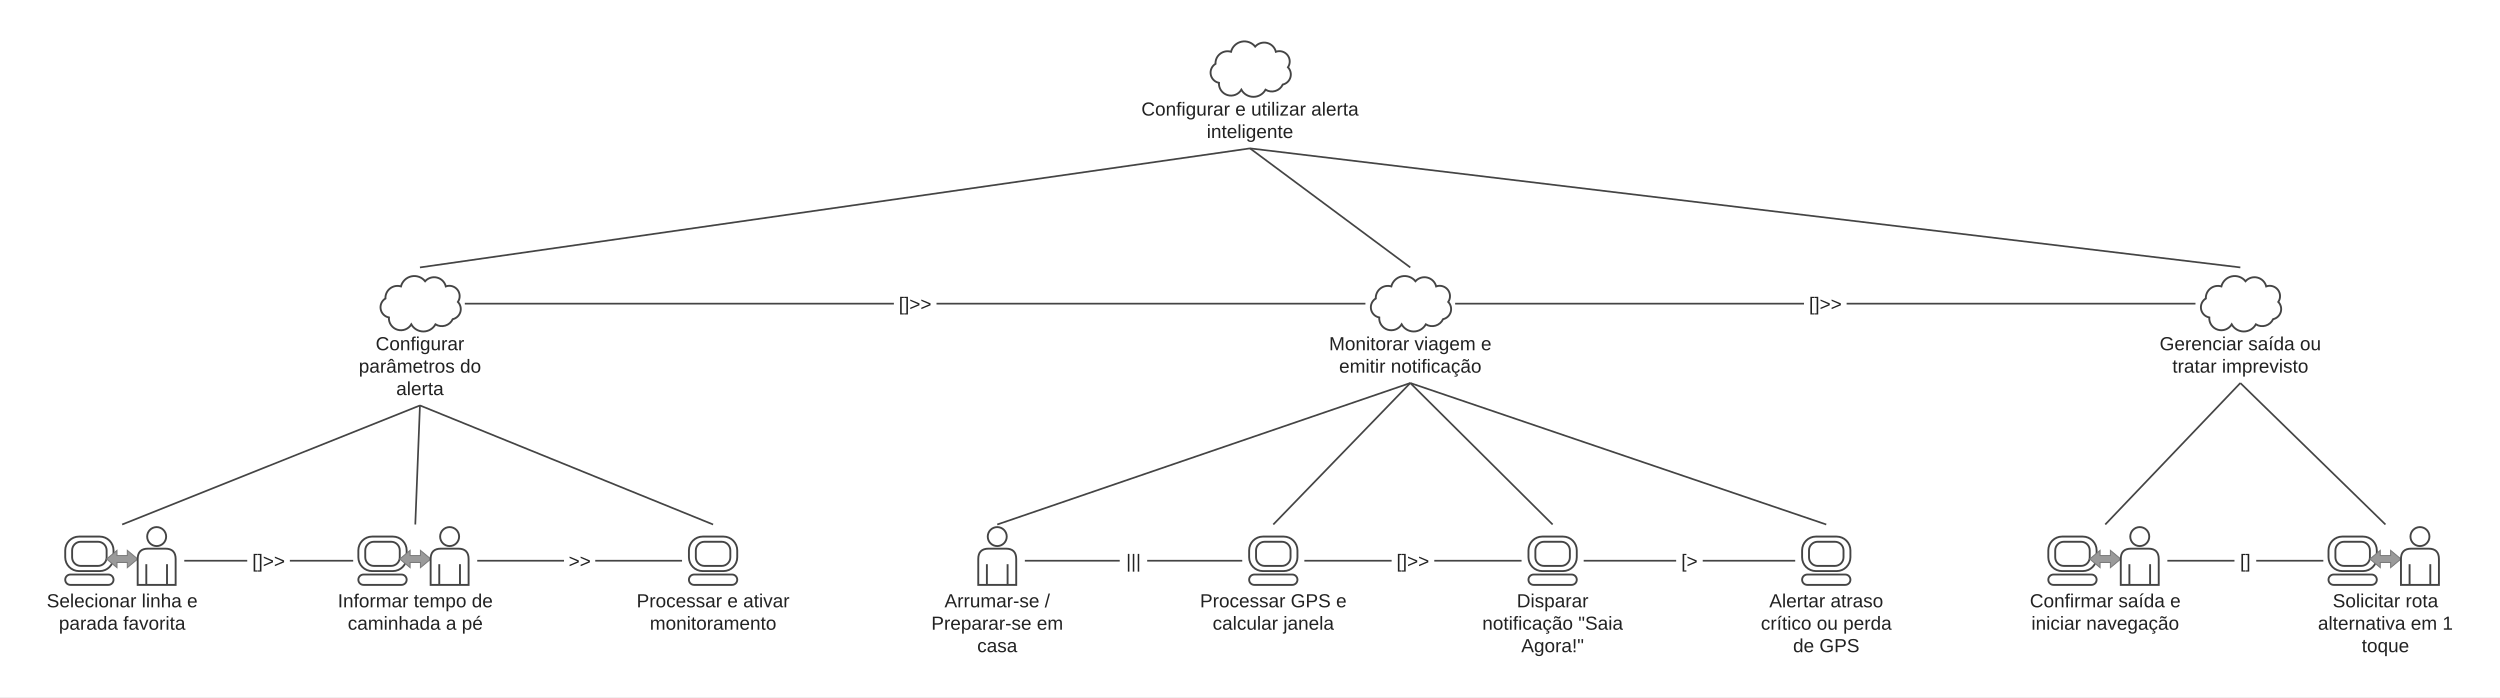
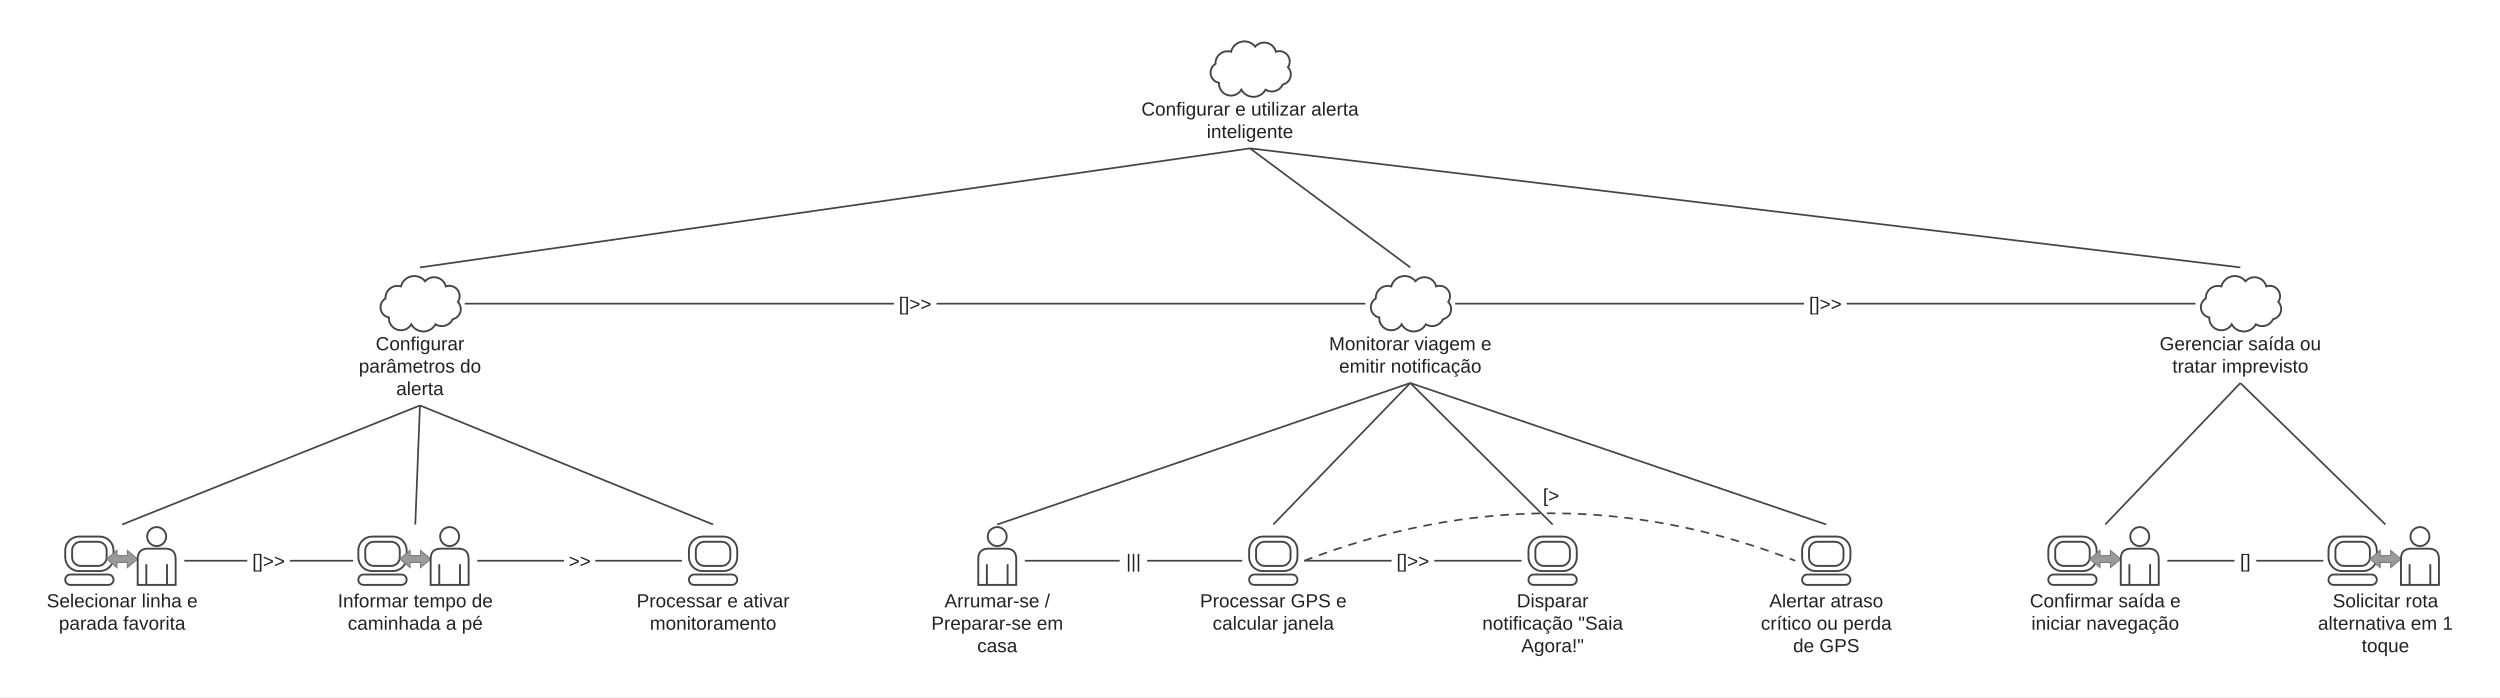
<svg xmlns="http://www.w3.org/2000/svg" viewBox="0 0 1449 404" width="1449" height="404" role="img" aria-label="Configurar e utilizar alerta inteligente">
  <rect width="100%" height="100%" fill="#ffffff" />
  <path d="M706.5,48.0 a6,6 0 0,1 -2,-11 a7,7 0 0,1 9,-7 a8,8 0 0,1 14,-3 a7,7 0 0,1 12,3 a6,6 0 0,1 7,9 a6,6 0 0,1 -3,10 a7,7 0 0,1 -10,3 a8,8 0 0,1 -14,0 a7,7 0 0,1 -13,-4 z" fill="#ffffff" stroke="#444444" stroke-width="1.1" />
  <text x="724.5" y="67.0" font-family="Arial, Helvetica, sans-serif" font-size="11" text-anchor="middle" fill="#222222">Configurar e utilizar alerta</text>
  <text x="724.5" y="80.0" font-family="Arial, Helvetica, sans-serif" font-size="11" text-anchor="middle" fill="#222222">inteligente</text>
  <line x1="724.5" y1="86.0" x2="243.4" y2="155.0" stroke="#444444" stroke-width="1" />
  <line x1="724.5" y1="86.0" x2="817.4" y2="155.0" stroke="#444444" stroke-width="1" />
  <line x1="724.5" y1="86.0" x2="1298.5" y2="155.0" stroke="#444444" stroke-width="1" />
  <line x1="269.4" y1="176.0" x2="791.4" y2="176.0" stroke="#444444" stroke-width="1" />
  <rect x="518.1" y="169.0" width="24.7" height="13" fill="#ffffff" />
  <text x="530.4" y="180.0" font-family="Arial, Helvetica, sans-serif" font-size="11" text-anchor="middle" fill="#222222">[]&gt;&gt;</text>
  <line x1="843.4" y1="176.0" x2="1272.5" y2="176.0" stroke="#444444" stroke-width="1" />
  <rect x="1045.6" y="169.0" width="24.7" height="13" fill="#ffffff" />
  <text x="1058.0" y="180.0" font-family="Arial, Helvetica, sans-serif" font-size="11" text-anchor="middle" fill="#222222">[]&gt;&gt;</text>
  <path d="M225.4,184.0 a6,6 0 0,1 -2,-11 a7,7 0 0,1 9,-7 a8,8 0 0,1 14,-3 a7,7 0 0,1 12,3 a6,6 0 0,1 7,9 a6,6 0 0,1 -3,10 a7,7 0 0,1 -10,3 a8,8 0 0,1 -14,0 a7,7 0 0,1 -13,-4 z" fill="#ffffff" stroke="#444444" stroke-width="1.1" />
  <text x="243.4" y="203.0" font-family="Arial, Helvetica, sans-serif" font-size="11" text-anchor="middle" fill="#222222">Configurar</text>
  <text x="243.4" y="216.0" font-family="Arial, Helvetica, sans-serif" font-size="11" text-anchor="middle" fill="#222222">parâmetros do</text>
  <text x="243.4" y="229.0" font-family="Arial, Helvetica, sans-serif" font-size="11" text-anchor="middle" fill="#222222">alerta</text>
  <line x1="243.4" y1="235.0" x2="70.8" y2="304.0" stroke="#444444" stroke-width="1" />
  <line x1="243.4" y1="235.0" x2="240.7" y2="304.0" stroke="#444444" stroke-width="1" />
  <line x1="243.4" y1="235.0" x2="413.3" y2="304.0" stroke="#444444" stroke-width="1" />
  <line x1="106.8" y1="325.0" x2="204.7" y2="325.0" stroke="#444444" stroke-width="1" />
  <rect x="143.3" y="318.0" width="24.7" height="13" fill="#ffffff" />
  <text x="155.7" y="329.0" font-family="Arial, Helvetica, sans-serif" font-size="11" text-anchor="middle" fill="#222222">[]&gt;&gt;</text>
  <line x1="276.6" y1="325.0" x2="395.3" y2="325.0" stroke="#444444" stroke-width="1" />
  <rect x="326.9" y="318.0" width="18.1" height="13" fill="#ffffff" />
  <text x="336.0" y="329.0" font-family="Arial, Helvetica, sans-serif" font-size="11" text-anchor="middle" fill="#222222">&gt;&gt;</text>
  <g fill="#ffffff" stroke="#444444" stroke-width="1.1">
    <rect x="37.8" y="311.0" width="28" height="20" rx="8" />
    <rect x="41.8" y="314.0" width="20" height="14" rx="5" />
    <rect x="37.8" y="333.0" width="28" height="6" rx="3" />
  </g>
  <polygon points="61.8,324.0 67.8,319.0 67.8,322.0 73.8,322.0 73.8,319.0 79.8,324.0 73.8,329.0 73.8,326.0 67.8,326.0 67.8,329.0" fill="#9a9a9a" stroke="#7a7a7a" stroke-width="0.6" />
  <g fill="#ffffff" stroke="#444444" stroke-width="1.1">
    <circle cx="90.8" cy="311.0" r="5.5" />
    <path d="M79.8,339.0 L79.8,324.0 Q79.8,318.0 85.8,318.0 L95.8,318.0 Q101.8,318.0 101.8,324.0 L101.8,339.0 Z" />
    <line x1="84.8" y1="327.0" x2="84.8" y2="339.0" />
    <line x1="96.8" y1="327.0" x2="96.8" y2="339.0" />
  </g>
  <text x="70.8" y="352.0" font-family="Arial, Helvetica, sans-serif" font-size="11" text-anchor="middle" fill="#222222">Selecionar linha e</text>
  <text x="70.8" y="365.0" font-family="Arial, Helvetica, sans-serif" font-size="11" text-anchor="middle" fill="#222222">parada favorita</text>
  <g fill="#ffffff" stroke="#444444" stroke-width="1.1">
    <rect x="207.7" y="311.0" width="28" height="20" rx="8" />
    <rect x="211.7" y="314.0" width="20" height="14" rx="5" />
    <rect x="207.7" y="333.0" width="28" height="6" rx="3" />
  </g>
  <polygon points="231.7,324.0 237.7,319.0 237.7,322.0 243.7,322.0 243.7,319.0 249.7,324.0 243.7,329.0 243.7,326.0 237.7,326.0 237.7,329.0" fill="#9a9a9a" stroke="#7a7a7a" stroke-width="0.6" />
  <g fill="#ffffff" stroke="#444444" stroke-width="1.1">
    <circle cx="260.6" cy="311.0" r="5.5" />
    <path d="M249.6,339.0 L249.6,324.0 Q249.6,318.0 255.6,318.0 L265.6,318.0 Q271.6,318.0 271.6,324.0 L271.6,339.0 Z" />
    <line x1="254.6" y1="327.0" x2="254.6" y2="339.0" />
    <line x1="266.6" y1="327.0" x2="266.6" y2="339.0" />
  </g>
  <text x="240.7" y="352.0" font-family="Arial, Helvetica, sans-serif" font-size="11" text-anchor="middle" fill="#222222">Informar tempo de</text>
  <text x="240.7" y="365.0" font-family="Arial, Helvetica, sans-serif" font-size="11" text-anchor="middle" fill="#222222">caminhada a pé</text>
  <g fill="#ffffff" stroke="#444444" stroke-width="1.1">
    <rect x="399.3" y="311.0" width="28" height="20" rx="8" />
    <rect x="403.3" y="314.0" width="20" height="14" rx="5" />
    <rect x="399.3" y="333.0" width="28" height="6" rx="3" />
  </g>
  <text x="413.3" y="352.0" font-family="Arial, Helvetica, sans-serif" font-size="11" text-anchor="middle" fill="#222222">Processar e ativar</text>
  <text x="413.3" y="365.0" font-family="Arial, Helvetica, sans-serif" font-size="11" text-anchor="middle" fill="#222222">monitoramento</text>
  <path d="M799.4,184.0 a6,6 0 0,1 -2,-11 a7,7 0 0,1 9,-7 a8,8 0 0,1 14,-3 a7,7 0 0,1 12,3 a6,6 0 0,1 7,9 a6,6 0 0,1 -3,10 a7,7 0 0,1 -10,3 a8,8 0 0,1 -14,0 a7,7 0 0,1 -13,-4 z" fill="#ffffff" stroke="#444444" stroke-width="1.1" />
  <text x="817.4" y="203.0" font-family="Arial, Helvetica, sans-serif" font-size="11" text-anchor="middle" fill="#222222">Monitorar viagem e</text>
  <text x="817.4" y="216.0" font-family="Arial, Helvetica, sans-serif" font-size="11" text-anchor="middle" fill="#222222">emitir notificação</text>
  <line x1="817.4" y1="222.0" x2="578.0" y2="304.0" stroke="#444444" stroke-width="1" />
  <line x1="817.4" y1="222.0" x2="738.0" y2="304.0" stroke="#444444" stroke-width="1" />
  <line x1="817.4" y1="222.0" x2="899.9" y2="304.0" stroke="#444444" stroke-width="1" />
  <line x1="817.4" y1="222.0" x2="1058.5" y2="304.0" stroke="#444444" stroke-width="1" />
  <line x1="594.0" y1="325.0" x2="720.0" y2="325.0" stroke="#444444" stroke-width="1" />
  <rect x="649.0" y="318.0" width="15.9" height="13" fill="#ffffff" />
  <text x="657.0" y="329.0" font-family="Arial, Helvetica, sans-serif" font-size="11" text-anchor="middle" fill="#222222">|||</text>
  <line x1="756.0" y1="325.0" x2="881.9" y2="325.0" stroke="#444444" stroke-width="1" />
  <rect x="806.6" y="318.0" width="24.7" height="13" fill="#ffffff" />
  <text x="818.9" y="329.0" font-family="Arial, Helvetica, sans-serif" font-size="11" text-anchor="middle" fill="#222222">[]&gt;&gt;</text>
-   <line x1="917.9" y1="325.0" x2="1040.5" y2="325.0" stroke="#444444" stroke-width="1" />
-   <rect x="971.5" y="318.0" width="15.4" height="13" fill="#ffffff" />
-   <text x="979.2" y="329.0" font-family="Arial, Helvetica, sans-serif" font-size="11" text-anchor="middle" fill="#222222">[&gt;</text>
+   <path d="M756.0,325.0 Q899.0,270.0 1040.5,325.0" fill="none" stroke="#444444" stroke-width="1" stroke-dasharray="5 4" />
+   <rect x="891.3" y="280.0" width="15.4" height="13" fill="#ffffff" />
+   <text x="899.0" y="291.0" font-family="Arial, Helvetica, sans-serif" font-size="11" text-anchor="middle" fill="#222222">[&gt;</text>
  <g fill="#ffffff" stroke="#444444" stroke-width="1.1">
    <circle cx="578.0" cy="311.0" r="5.5" />
    <path d="M567.0,339.0 L567.0,324.0 Q567.0,318.0 573.0,318.0 L583.0,318.0 Q589.0,318.0 589.0,324.0 L589.0,339.0 Z" />
    <line x1="572.0" y1="327.0" x2="572.0" y2="339.0" />
    <line x1="584.0" y1="327.0" x2="584.0" y2="339.0" />
  </g>
  <text x="578.0" y="352.0" font-family="Arial, Helvetica, sans-serif" font-size="11" text-anchor="middle" fill="#222222">Arrumar-se /</text>
  <text x="578.0" y="365.0" font-family="Arial, Helvetica, sans-serif" font-size="11" text-anchor="middle" fill="#222222">Preparar-se em</text>
  <text x="578.0" y="378.0" font-family="Arial, Helvetica, sans-serif" font-size="11" text-anchor="middle" fill="#222222">casa</text>
  <g fill="#ffffff" stroke="#444444" stroke-width="1.1">
    <rect x="724.0" y="311.0" width="28" height="20" rx="8" />
    <rect x="728.0" y="314.0" width="20" height="14" rx="5" />
    <rect x="724.0" y="333.0" width="28" height="6" rx="3" />
  </g>
  <text x="738.0" y="352.0" font-family="Arial, Helvetica, sans-serif" font-size="11" text-anchor="middle" fill="#222222">Processar GPS e</text>
  <text x="738.0" y="365.0" font-family="Arial, Helvetica, sans-serif" font-size="11" text-anchor="middle" fill="#222222">calcular janela</text>
  <g fill="#ffffff" stroke="#444444" stroke-width="1.1">
    <rect x="885.9" y="311.0" width="28" height="20" rx="8" />
    <rect x="889.9" y="314.0" width="20" height="14" rx="5" />
    <rect x="885.9" y="333.0" width="28" height="6" rx="3" />
  </g>
  <text x="899.9" y="352.0" font-family="Arial, Helvetica, sans-serif" font-size="11" text-anchor="middle" fill="#222222">Disparar</text>
  <text x="899.9" y="365.0" font-family="Arial, Helvetica, sans-serif" font-size="11" text-anchor="middle" fill="#222222">notificação "Saia</text>
  <text x="899.9" y="378.0" font-family="Arial, Helvetica, sans-serif" font-size="11" text-anchor="middle" fill="#222222">Agora!"</text>
  <g fill="#ffffff" stroke="#444444" stroke-width="1.1">
    <rect x="1044.5" y="311.0" width="28" height="20" rx="8" />
    <rect x="1048.5" y="314.0" width="20" height="14" rx="5" />
    <rect x="1044.5" y="333.0" width="28" height="6" rx="3" />
  </g>
  <text x="1058.5" y="352.0" font-family="Arial, Helvetica, sans-serif" font-size="11" text-anchor="middle" fill="#222222">Alertar atraso</text>
  <text x="1058.5" y="365.0" font-family="Arial, Helvetica, sans-serif" font-size="11" text-anchor="middle" fill="#222222">crítico ou perda</text>
  <text x="1058.5" y="378.0" font-family="Arial, Helvetica, sans-serif" font-size="11" text-anchor="middle" fill="#222222">de GPS</text>
  <path d="M1280.5,184.0 a6,6 0 0,1 -2,-11 a7,7 0 0,1 9,-7 a8,8 0 0,1 14,-3 a7,7 0 0,1 12,3 a6,6 0 0,1 7,9 a6,6 0 0,1 -3,10 a7,7 0 0,1 -10,3 a8,8 0 0,1 -14,0 a7,7 0 0,1 -13,-4 z" fill="#ffffff" stroke="#444444" stroke-width="1.1" />
  <text x="1298.5" y="203.0" font-family="Arial, Helvetica, sans-serif" font-size="11" text-anchor="middle" fill="#222222">Gerenciar saída ou</text>
  <text x="1298.5" y="216.0" font-family="Arial, Helvetica, sans-serif" font-size="11" text-anchor="middle" fill="#222222">tratar imprevisto</text>
  <line x1="1298.5" y1="222.0" x2="1220.2" y2="304.0" stroke="#444444" stroke-width="1" />
  <line x1="1298.5" y1="222.0" x2="1382.6" y2="304.0" stroke="#444444" stroke-width="1" />
  <line x1="1256.2" y1="325.0" x2="1346.6" y2="325.0" stroke="#444444" stroke-width="1" />
  <rect x="1295.1" y="318.0" width="12.6" height="13" fill="#ffffff" />
  <text x="1301.4" y="329.0" font-family="Arial, Helvetica, sans-serif" font-size="11" text-anchor="middle" fill="#222222">[]</text>
  <g fill="#ffffff" stroke="#444444" stroke-width="1.1">
    <rect x="1187.2" y="311.0" width="28" height="20" rx="8" />
    <rect x="1191.2" y="314.0" width="20" height="14" rx="5" />
    <rect x="1187.2" y="333.0" width="28" height="6" rx="3" />
  </g>
  <polygon points="1211.2,324.0 1217.2,319.0 1217.2,322.0 1223.2,322.0 1223.2,319.0 1229.2,324.0 1223.2,329.0 1223.2,326.0 1217.2,326.0 1217.2,329.0" fill="#9a9a9a" stroke="#7a7a7a" stroke-width="0.6" />
  <g fill="#ffffff" stroke="#444444" stroke-width="1.1">
    <circle cx="1240.2" cy="311.0" r="5.5" />
    <path d="M1229.2,339.0 L1229.2,324.0 Q1229.2,318.0 1235.2,318.0 L1245.2,318.0 Q1251.2,318.0 1251.2,324.0 L1251.2,339.0 Z" />
    <line x1="1234.2" y1="327.0" x2="1234.2" y2="339.0" />
    <line x1="1246.2" y1="327.0" x2="1246.2" y2="339.0" />
  </g>
  <text x="1220.2" y="352.0" font-family="Arial, Helvetica, sans-serif" font-size="11" text-anchor="middle" fill="#222222">Confirmar saída e</text>
  <text x="1220.2" y="365.0" font-family="Arial, Helvetica, sans-serif" font-size="11" text-anchor="middle" fill="#222222">iniciar navegação</text>
  <g fill="#ffffff" stroke="#444444" stroke-width="1.1">
    <rect x="1349.6" y="311.0" width="28" height="20" rx="8" />
    <rect x="1353.6" y="314.0" width="20" height="14" rx="5" />
    <rect x="1349.6" y="333.0" width="28" height="6" rx="3" />
  </g>
  <polygon points="1373.6,324.0 1379.6,319.0 1379.6,322.0 1385.6,322.0 1385.6,319.0 1391.6,324.0 1385.6,329.0 1385.6,326.0 1379.6,326.0 1379.6,329.0" fill="#9a9a9a" stroke="#7a7a7a" stroke-width="0.6" />
  <g fill="#ffffff" stroke="#444444" stroke-width="1.1">
    <circle cx="1402.6" cy="311.0" r="5.5" />
    <path d="M1391.6,339.0 L1391.6,324.0 Q1391.6,318.0 1397.6,318.0 L1407.6,318.0 Q1413.6,318.0 1413.6,324.0 L1413.6,339.0 Z" />
    <line x1="1396.6" y1="327.0" x2="1396.6" y2="339.0" />
    <line x1="1408.6" y1="327.0" x2="1408.6" y2="339.0" />
  </g>
  <text x="1382.6" y="352.0" font-family="Arial, Helvetica, sans-serif" font-size="11" text-anchor="middle" fill="#222222">Solicitar rota</text>
  <text x="1382.6" y="365.0" font-family="Arial, Helvetica, sans-serif" font-size="11" text-anchor="middle" fill="#222222">alternativa em 1</text>
  <text x="1382.6" y="378.0" font-family="Arial, Helvetica, sans-serif" font-size="11" text-anchor="middle" fill="#222222">toque</text>
</svg>
